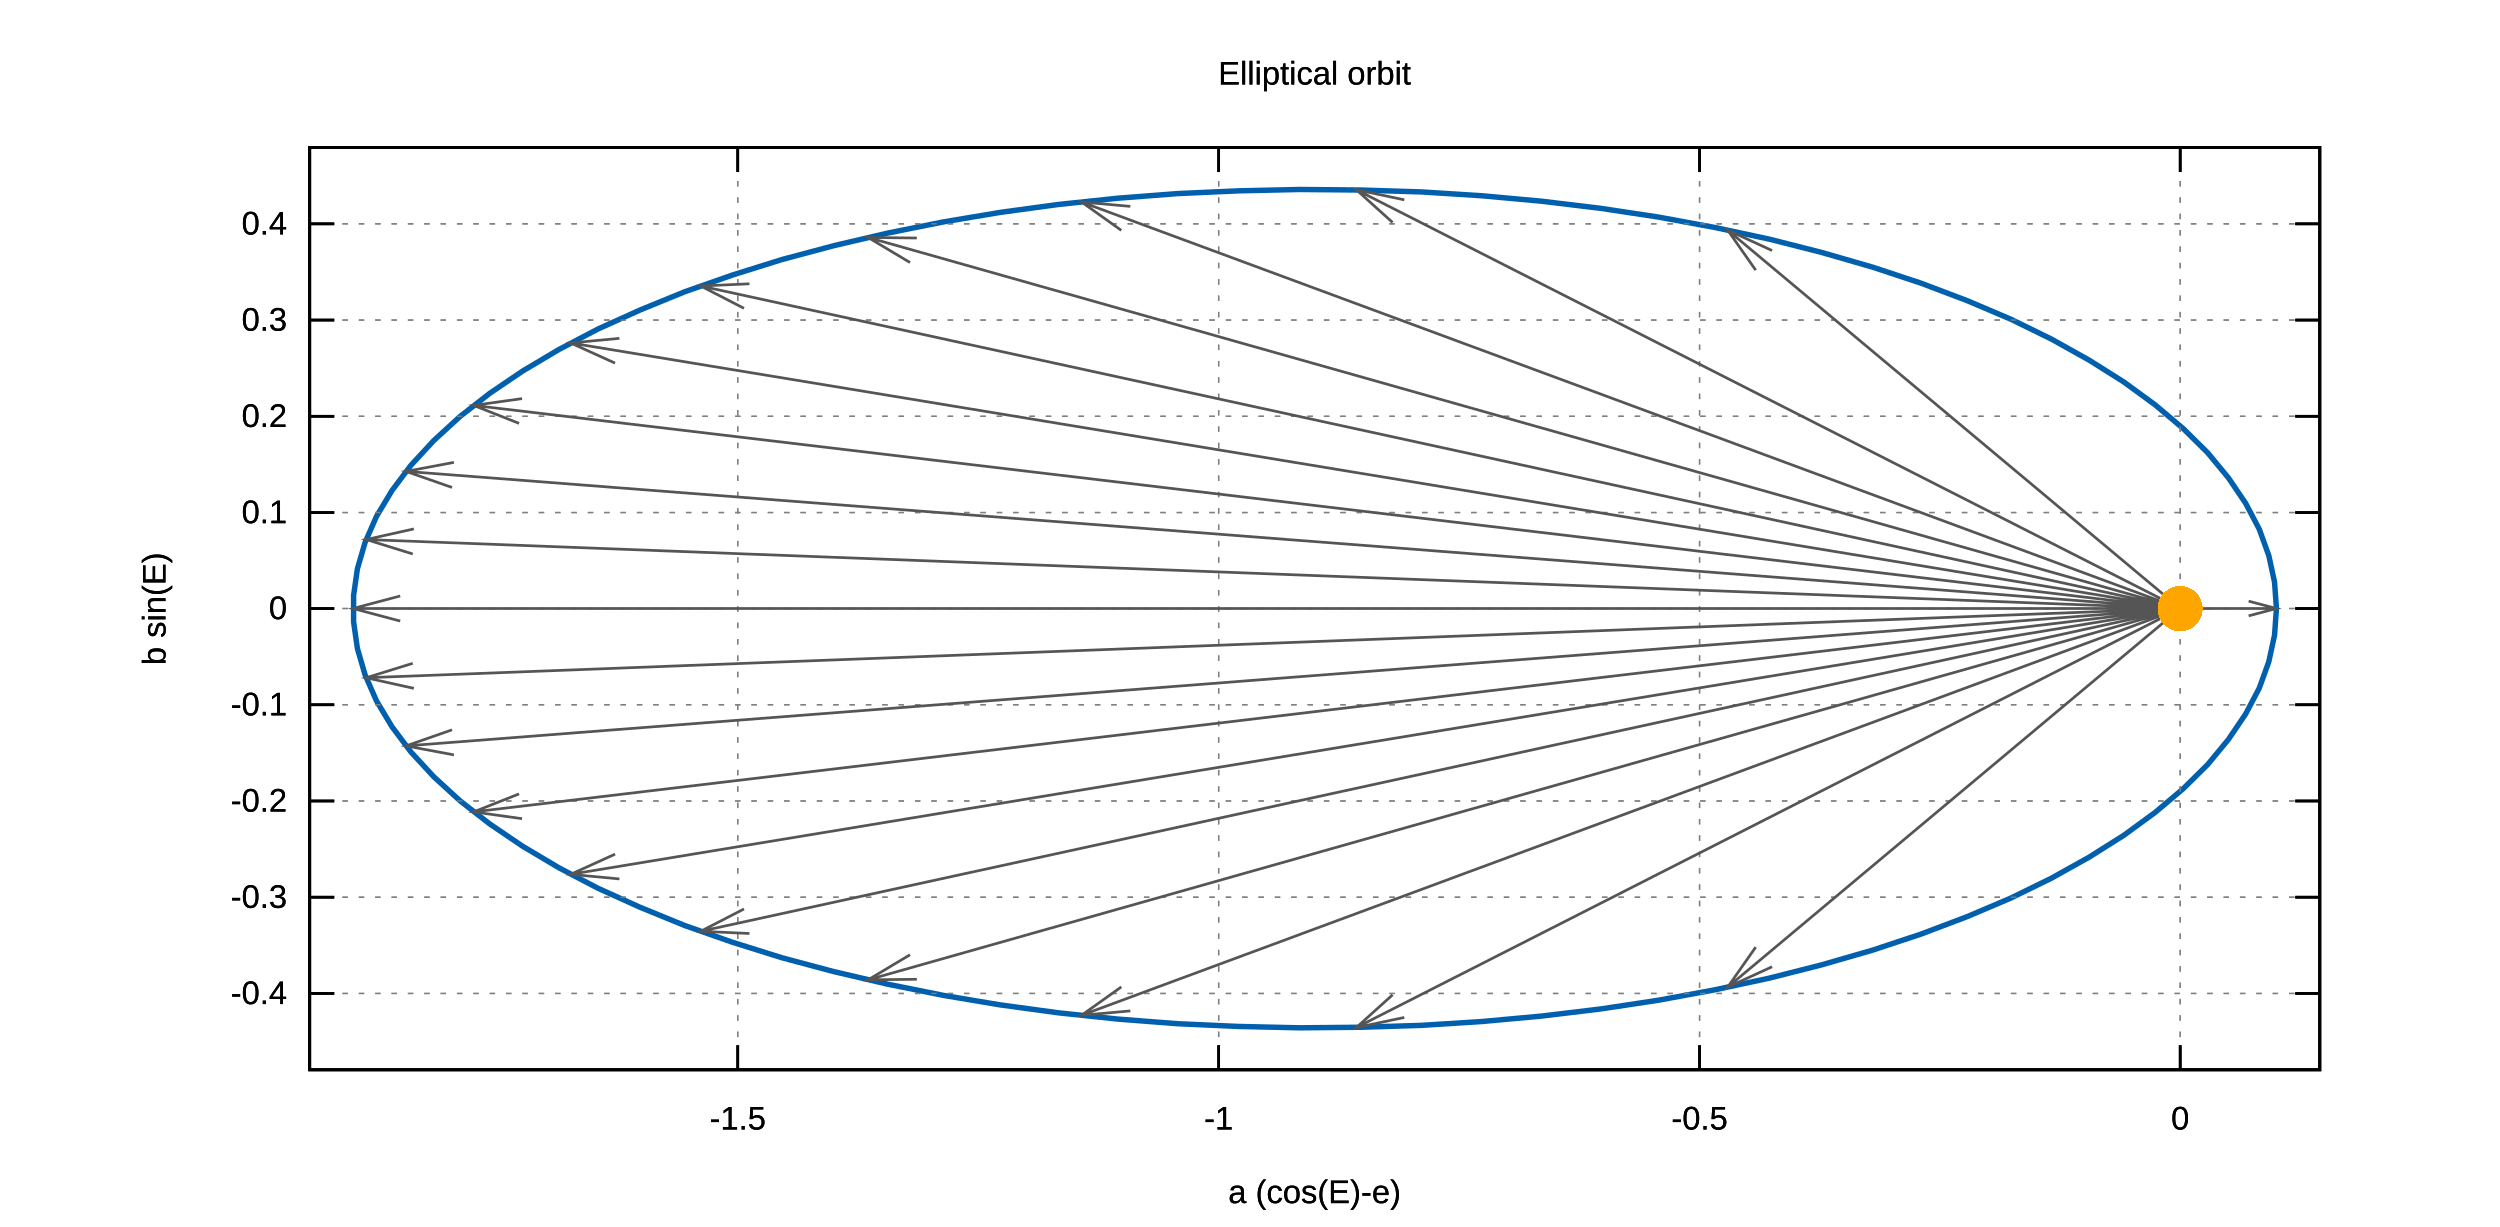
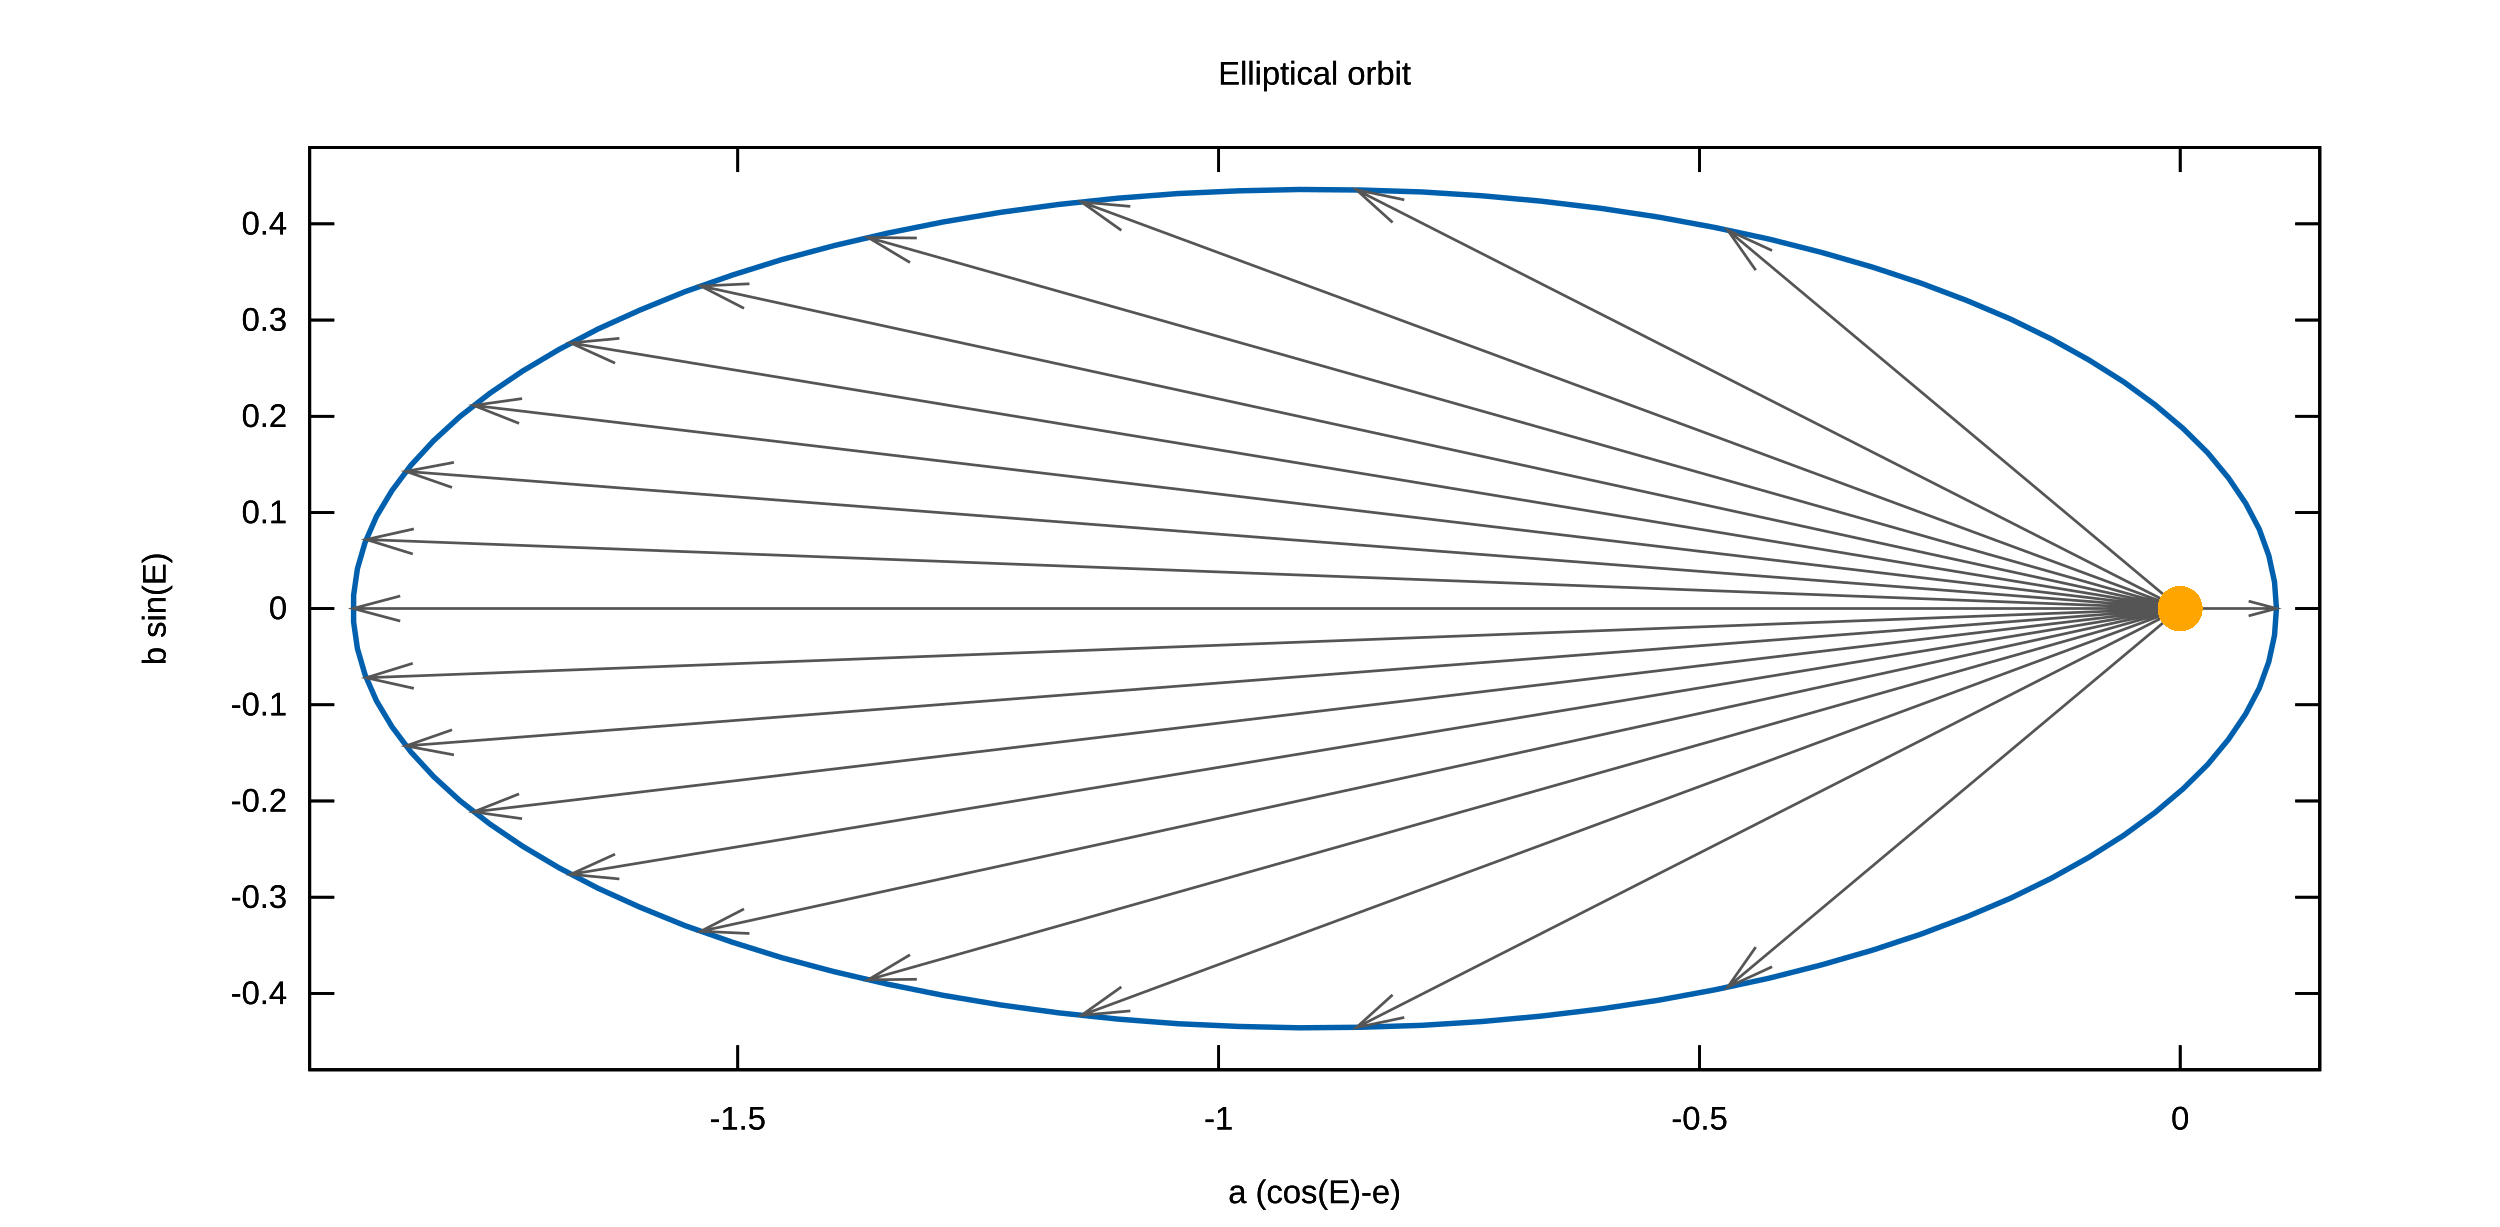
<svg xmlns="http://www.w3.org/2000/svg" xmlns:xlink="http://www.w3.org/1999/xlink" width="917" height="450" viewBox="0 0 917 450">
  <g id="gnuplot_canvas">
    <rect x="0" y="0" width="917" height="450" fill="none" />
    <defs>
      <circle id="gpDot" r="0.5" stroke-width="0.5" stroke="currentColor" />
      <path id="gpPt0" stroke-width="0.222" stroke="currentColor" d="M-1,0 h2 M0,-1 v2" />
      <path id="gpPt1" stroke-width="0.222" stroke="currentColor" d="M-1,-1 L1,1 M1,-1 L-1,1" />
      <path id="gpPt2" stroke-width="0.222" stroke="currentColor" d="M-1,0 L1,0 M0,-1 L0,1 M-1,-1 L1,1 M-1,1 L1,-1" />
      <rect id="gpPt3" stroke-width="0.222" stroke="currentColor" x="-1" y="-1" width="2" height="2" />
      <rect id="gpPt4" stroke-width="0.222" stroke="currentColor" fill="currentColor" x="-1" y="-1" width="2" height="2" />
      <circle id="gpPt5" stroke-width="0.222" stroke="currentColor" cx="0" cy="0" r="1" />
      <use xlink:href="#gpPt5" id="gpPt6" fill="currentColor" stroke="none" />
      <path id="gpPt7" stroke-width="0.222" stroke="currentColor" d="M0,-1.33 L-1.33,0.67 L1.33,0.67 z" />
      <use xlink:href="#gpPt7" id="gpPt8" fill="currentColor" stroke="none" />
      <use xlink:href="#gpPt7" id="gpPt9" stroke="currentColor" transform="rotate(180)" />
      <use xlink:href="#gpPt9" id="gpPt10" fill="currentColor" stroke="none" />
      <use xlink:href="#gpPt3" id="gpPt11" stroke="currentColor" transform="rotate(45)" />
      <use xlink:href="#gpPt11" id="gpPt12" fill="currentColor" stroke="none" />
      <path id="gpPt13" stroke-width="0.222" stroke="currentColor" d="M0,1.330 L1.265,0.411 L0.782,-1.067 L-0.782,-1.076 L-1.265,0.411 z" />
      <use xlink:href="#gpPt13" id="gpPt14" fill="currentColor" stroke="none" />
      <filter id="textbox" filterUnits="objectBoundingBox" x="0" y="0" height="1" width="1">
        <feFlood flood-color="white" flood-opacity="1" result="bgnd" />
        <feComposite in="SourceGraphic" in2="bgnd" operator="atop" />
      </filter>
      <filter id="greybox" filterUnits="objectBoundingBox" x="0" y="0" height="1" width="1">
        <feFlood flood-color="lightgrey" flood-opacity="1" result="grey" />
        <feComposite in="SourceGraphic" in2="grey" operator="atop" />
      </filter>
    </defs>
    <g fill="none" color="white" stroke="currentColor" stroke-width="1.00" stroke-linecap="butt" stroke-linejoin="miter">
</g>
    <g fill="none" color="black" stroke="currentColor" stroke-width="1.00" stroke-linecap="butt" stroke-linejoin="miter">
- </g>
-     <g fill="none" color="black" stroke="black" stroke-width="0.50" stroke-linecap="butt" stroke-linejoin="miter">
- </g>
-     <g fill="none" color="gray" stroke="currentColor" stroke-width="0.50" stroke-linecap="butt" stroke-linejoin="miter">
-       <path stroke="gray" stroke-dasharray="2,4" class="gridline" d="M113.6,364.4 L850.9,364.4  " />
-     </g>
-     <g fill="none" color="gray" stroke="gray" stroke-width="1.00" stroke-linecap="butt" stroke-linejoin="miter">
- </g>
-     <g fill="none" color="black" stroke="currentColor" stroke-width="1.00" stroke-linecap="butt" stroke-linejoin="miter">
      <path stroke="black" d="M113.6,364.4 L122.6,364.4 M850.9,364.4 L841.9,364.4  " />
      <g transform="translate(105.3,368.3)" stroke="none" fill="black" font-family="Arial" font-size="12.00" text-anchor="end">
        <text>
          <tspan font-family="Arial">-0.4</tspan>
        </text>
      </g>
    </g>
    <g fill="none" color="black" stroke="currentColor" stroke-width="1.00" stroke-linecap="butt" stroke-linejoin="miter">
- </g>
-     <g fill="none" color="black" stroke="black" stroke-width="0.50" stroke-linecap="butt" stroke-linejoin="miter">
- </g>
-     <g fill="none" color="gray" stroke="currentColor" stroke-width="0.50" stroke-linecap="butt" stroke-linejoin="miter">
-       <path stroke="gray" stroke-dasharray="2,4" class="gridline" d="M113.6,329.1 L850.9,329.1  " />
-     </g>
-     <g fill="none" color="gray" stroke="gray" stroke-width="1.00" stroke-linecap="butt" stroke-linejoin="miter">
- </g>
-     <g fill="none" color="black" stroke="currentColor" stroke-width="1.00" stroke-linecap="butt" stroke-linejoin="miter">
      <path stroke="black" d="M113.6,329.1 L122.6,329.1 M850.9,329.1 L841.9,329.1  " />
      <g transform="translate(105.3,333.0)" stroke="none" fill="black" font-family="Arial" font-size="12.00" text-anchor="end">
        <text>
          <tspan font-family="Arial">-0.3</tspan>
        </text>
      </g>
    </g>
    <g fill="none" color="black" stroke="currentColor" stroke-width="1.00" stroke-linecap="butt" stroke-linejoin="miter">
- </g>
-     <g fill="none" color="black" stroke="black" stroke-width="0.50" stroke-linecap="butt" stroke-linejoin="miter">
- </g>
-     <g fill="none" color="gray" stroke="currentColor" stroke-width="0.50" stroke-linecap="butt" stroke-linejoin="miter">
-       <path stroke="gray" stroke-dasharray="2,4" class="gridline" d="M113.6,293.8 L850.9,293.8  " />
-     </g>
-     <g fill="none" color="gray" stroke="gray" stroke-width="1.00" stroke-linecap="butt" stroke-linejoin="miter">
- </g>
-     <g fill="none" color="black" stroke="currentColor" stroke-width="1.00" stroke-linecap="butt" stroke-linejoin="miter">
      <path stroke="black" d="M113.6,293.8 L122.6,293.8 M850.9,293.8 L841.9,293.8  " />
      <g transform="translate(105.3,297.7)" stroke="none" fill="black" font-family="Arial" font-size="12.00" text-anchor="end">
        <text>
          <tspan font-family="Arial">-0.2</tspan>
        </text>
      </g>
    </g>
    <g fill="none" color="black" stroke="currentColor" stroke-width="1.00" stroke-linecap="butt" stroke-linejoin="miter">
- </g>
-     <g fill="none" color="black" stroke="black" stroke-width="0.50" stroke-linecap="butt" stroke-linejoin="miter">
- </g>
-     <g fill="none" color="gray" stroke="currentColor" stroke-width="0.50" stroke-linecap="butt" stroke-linejoin="miter">
-       <path stroke="gray" stroke-dasharray="2,4" class="gridline" d="M113.6,258.5 L850.9,258.5  " />
-     </g>
-     <g fill="none" color="gray" stroke="gray" stroke-width="1.00" stroke-linecap="butt" stroke-linejoin="miter">
- </g>
-     <g fill="none" color="black" stroke="currentColor" stroke-width="1.00" stroke-linecap="butt" stroke-linejoin="miter">
      <path stroke="black" d="M113.6,258.5 L122.6,258.5 M850.9,258.5 L841.9,258.5  " />
      <g transform="translate(105.3,262.4)" stroke="none" fill="black" font-family="Arial" font-size="12.00" text-anchor="end">
        <text>
          <tspan font-family="Arial">-0.1</tspan>
        </text>
      </g>
    </g>
    <g fill="none" color="black" stroke="currentColor" stroke-width="1.00" stroke-linecap="butt" stroke-linejoin="miter">
- </g>
-     <g fill="none" color="black" stroke="black" stroke-width="0.50" stroke-linecap="butt" stroke-linejoin="miter">
- </g>
-     <g fill="none" color="gray" stroke="currentColor" stroke-width="0.50" stroke-linecap="butt" stroke-linejoin="miter">
-       <path stroke="gray" stroke-dasharray="2,4" class="gridline" d="M113.6,223.2 L850.9,223.2  " />
-     </g>
-     <g fill="none" color="gray" stroke="gray" stroke-width="1.00" stroke-linecap="butt" stroke-linejoin="miter">
- </g>
-     <g fill="none" color="black" stroke="currentColor" stroke-width="1.00" stroke-linecap="butt" stroke-linejoin="miter">
      <path stroke="black" d="M113.6,223.2 L122.6,223.2 M850.9,223.2 L841.9,223.2  " />
      <g transform="translate(105.3,227.1)" stroke="none" fill="black" font-family="Arial" font-size="12.00" text-anchor="end">
        <text>
          <tspan font-family="Arial"> 0</tspan>
        </text>
      </g>
    </g>
    <g fill="none" color="black" stroke="currentColor" stroke-width="1.00" stroke-linecap="butt" stroke-linejoin="miter">
- </g>
-     <g fill="none" color="black" stroke="black" stroke-width="0.50" stroke-linecap="butt" stroke-linejoin="miter">
- </g>
-     <g fill="none" color="gray" stroke="currentColor" stroke-width="0.50" stroke-linecap="butt" stroke-linejoin="miter">
-       <path stroke="gray" stroke-dasharray="2,4" class="gridline" d="M113.6,188.0 L850.9,188.0  " />
-     </g>
-     <g fill="none" color="gray" stroke="gray" stroke-width="1.00" stroke-linecap="butt" stroke-linejoin="miter">
- </g>
-     <g fill="none" color="black" stroke="currentColor" stroke-width="1.00" stroke-linecap="butt" stroke-linejoin="miter">
      <path stroke="black" d="M113.6,188.0 L122.6,188.0 M850.9,188.0 L841.9,188.0  " />
      <g transform="translate(105.3,191.9)" stroke="none" fill="black" font-family="Arial" font-size="12.00" text-anchor="end">
        <text>
          <tspan font-family="Arial"> 0.1</tspan>
        </text>
      </g>
    </g>
    <g fill="none" color="black" stroke="currentColor" stroke-width="1.00" stroke-linecap="butt" stroke-linejoin="miter">
- </g>
-     <g fill="none" color="black" stroke="black" stroke-width="0.50" stroke-linecap="butt" stroke-linejoin="miter">
- </g>
-     <g fill="none" color="gray" stroke="currentColor" stroke-width="0.50" stroke-linecap="butt" stroke-linejoin="miter">
-       <path stroke="gray" stroke-dasharray="2,4" class="gridline" d="M113.6,152.7 L850.9,152.7  " />
-     </g>
-     <g fill="none" color="gray" stroke="gray" stroke-width="1.00" stroke-linecap="butt" stroke-linejoin="miter">
- </g>
-     <g fill="none" color="black" stroke="currentColor" stroke-width="1.00" stroke-linecap="butt" stroke-linejoin="miter">
      <path stroke="black" d="M113.6,152.7 L122.6,152.7 M850.9,152.7 L841.9,152.7  " />
      <g transform="translate(105.3,156.6)" stroke="none" fill="black" font-family="Arial" font-size="12.00" text-anchor="end">
        <text>
          <tspan font-family="Arial"> 0.2</tspan>
        </text>
      </g>
    </g>
    <g fill="none" color="black" stroke="currentColor" stroke-width="1.00" stroke-linecap="butt" stroke-linejoin="miter">
- </g>
-     <g fill="none" color="black" stroke="black" stroke-width="0.50" stroke-linecap="butt" stroke-linejoin="miter">
- </g>
-     <g fill="none" color="gray" stroke="currentColor" stroke-width="0.50" stroke-linecap="butt" stroke-linejoin="miter">
-       <path stroke="gray" stroke-dasharray="2,4" class="gridline" d="M113.6,117.4 L850.9,117.4  " />
-     </g>
-     <g fill="none" color="gray" stroke="gray" stroke-width="1.00" stroke-linecap="butt" stroke-linejoin="miter">
- </g>
-     <g fill="none" color="black" stroke="currentColor" stroke-width="1.00" stroke-linecap="butt" stroke-linejoin="miter">
      <path stroke="black" d="M113.6,117.4 L122.6,117.4 M850.9,117.4 L841.9,117.4  " />
      <g transform="translate(105.3,121.3)" stroke="none" fill="black" font-family="Arial" font-size="12.00" text-anchor="end">
        <text>
          <tspan font-family="Arial"> 0.3</tspan>
        </text>
      </g>
    </g>
    <g fill="none" color="black" stroke="currentColor" stroke-width="1.00" stroke-linecap="butt" stroke-linejoin="miter">
- </g>
-     <g fill="none" color="black" stroke="black" stroke-width="0.50" stroke-linecap="butt" stroke-linejoin="miter">
- </g>
-     <g fill="none" color="gray" stroke="currentColor" stroke-width="0.50" stroke-linecap="butt" stroke-linejoin="miter">
-       <path stroke="gray" stroke-dasharray="2,4" class="gridline" d="M113.6,82.1 L850.9,82.1  " />
-     </g>
-     <g fill="none" color="gray" stroke="gray" stroke-width="1.00" stroke-linecap="butt" stroke-linejoin="miter">
- </g>
-     <g fill="none" color="black" stroke="currentColor" stroke-width="1.00" stroke-linecap="butt" stroke-linejoin="miter">
      <path stroke="black" d="M113.6,82.1 L122.6,82.1 M850.9,82.1 L841.9,82.1  " />
      <g transform="translate(105.3,86.0)" stroke="none" fill="black" font-family="Arial" font-size="12.00" text-anchor="end">
        <text>
          <tspan font-family="Arial"> 0.4</tspan>
        </text>
      </g>
    </g>
    <g fill="none" color="black" stroke="currentColor" stroke-width="1.00" stroke-linecap="butt" stroke-linejoin="miter">
- </g>
-     <g fill="none" color="black" stroke="black" stroke-width="0.50" stroke-linecap="butt" stroke-linejoin="miter">
- </g>
-     <g fill="none" color="gray" stroke="currentColor" stroke-width="0.50" stroke-linecap="butt" stroke-linejoin="miter">
-       <path stroke="gray" stroke-dasharray="2,4" class="gridline" d="M270.6,392.4 L270.6,54.1  " />
-     </g>
-     <g fill="none" color="gray" stroke="gray" stroke-width="1.00" stroke-linecap="butt" stroke-linejoin="miter">
- </g>
-     <g fill="none" color="black" stroke="currentColor" stroke-width="1.00" stroke-linecap="butt" stroke-linejoin="miter">
      <path stroke="black" d="M270.6,392.4 L270.6,383.4 M270.6,54.1 L270.6,63.1  " />
      <g transform="translate(270.6,414.3)" stroke="none" fill="black" font-family="Arial" font-size="12.00" text-anchor="middle">
        <text>
          <tspan font-family="Arial">-1.5</tspan>
        </text>
      </g>
    </g>
    <g fill="none" color="black" stroke="currentColor" stroke-width="1.00" stroke-linecap="butt" stroke-linejoin="miter">
- </g>
-     <g fill="none" color="black" stroke="black" stroke-width="0.50" stroke-linecap="butt" stroke-linejoin="miter">
- </g>
-     <g fill="none" color="gray" stroke="currentColor" stroke-width="0.50" stroke-linecap="butt" stroke-linejoin="miter">
-       <path stroke="gray" stroke-dasharray="2,4" class="gridline" d="M447.0,392.4 L447.0,54.1  " />
-     </g>
-     <g fill="none" color="gray" stroke="gray" stroke-width="1.00" stroke-linecap="butt" stroke-linejoin="miter">
- </g>
-     <g fill="none" color="black" stroke="currentColor" stroke-width="1.00" stroke-linecap="butt" stroke-linejoin="miter">
      <path stroke="black" d="M447.0,392.4 L447.0,383.4 M447.0,54.1 L447.0,63.1  " />
      <g transform="translate(447.0,414.3)" stroke="none" fill="black" font-family="Arial" font-size="12.00" text-anchor="middle">
        <text>
          <tspan font-family="Arial">-1</tspan>
        </text>
      </g>
    </g>
    <g fill="none" color="black" stroke="currentColor" stroke-width="1.00" stroke-linecap="butt" stroke-linejoin="miter">
- </g>
-     <g fill="none" color="black" stroke="black" stroke-width="0.50" stroke-linecap="butt" stroke-linejoin="miter">
- </g>
-     <g fill="none" color="gray" stroke="currentColor" stroke-width="0.50" stroke-linecap="butt" stroke-linejoin="miter">
-       <path stroke="gray" stroke-dasharray="2,4" class="gridline" d="M623.4,392.4 L623.4,54.1  " />
-     </g>
-     <g fill="none" color="gray" stroke="gray" stroke-width="1.00" stroke-linecap="butt" stroke-linejoin="miter">
- </g>
-     <g fill="none" color="black" stroke="currentColor" stroke-width="1.00" stroke-linecap="butt" stroke-linejoin="miter">
      <path stroke="black" d="M623.4,392.4 L623.4,383.4 M623.4,54.1 L623.4,63.1  " />
      <g transform="translate(623.4,414.3)" stroke="none" fill="black" font-family="Arial" font-size="12.00" text-anchor="middle">
        <text>
          <tspan font-family="Arial">-0.5</tspan>
        </text>
      </g>
    </g>
    <g fill="none" color="black" stroke="currentColor" stroke-width="1.00" stroke-linecap="butt" stroke-linejoin="miter">
- </g>
-     <g fill="none" color="black" stroke="black" stroke-width="0.50" stroke-linecap="butt" stroke-linejoin="miter">
- </g>
-     <g fill="none" color="gray" stroke="currentColor" stroke-width="0.50" stroke-linecap="butt" stroke-linejoin="miter">
-       <path stroke="gray" stroke-dasharray="2,4" class="gridline" d="M799.7,392.4 L799.7,63.1 L799.7,54.1  " />
-     </g>
-     <g fill="none" color="gray" stroke="gray" stroke-width="1.00" stroke-linecap="butt" stroke-linejoin="miter">
- </g>
-     <g fill="none" color="black" stroke="currentColor" stroke-width="1.00" stroke-linecap="butt" stroke-linejoin="miter">
      <path stroke="black" d="M799.7,392.4 L799.7,383.4 M799.7,54.1 L799.7,63.1  " />
      <g transform="translate(799.7,414.3)" stroke="none" fill="black" font-family="Arial" font-size="12.00" text-anchor="middle">
        <text>
          <tspan font-family="Arial"> 0</tspan>
        </text>
      </g>
    </g>
    <g fill="none" color="black" stroke="currentColor" stroke-width="1.00" stroke-linecap="butt" stroke-linejoin="miter">
</g>
    <g fill="none" color="black" stroke="currentColor" stroke-width="1.00" stroke-linecap="butt" stroke-linejoin="miter">
      <path stroke="black" d="M113.6,54.1 L113.6,392.4 L850.9,392.4 L850.9,54.1 L113.6,54.1 Z  " />
    </g>
    <g fill="none" color="black" stroke="currentColor" stroke-width="1.00" stroke-linecap="butt" stroke-linejoin="miter">
      <g transform="translate(60.7,223.3) rotate(270)" stroke="none" fill="black" font-family="Arial" font-size="12.00" text-anchor="middle">
        <text>
          <tspan font-family="Arial">b sin(E)</tspan>
        </text>
      </g>
    </g>
    <g fill="none" color="black" stroke="currentColor" stroke-width="1.00" stroke-linecap="butt" stroke-linejoin="miter">
      <g transform="translate(482.2,441.3)" stroke="none" fill="black" font-family="Arial" font-size="12.00" text-anchor="middle">
        <text>
          <tspan font-family="Arial">a (cos(E)-e)</tspan>
        </text>
      </g>
    </g>
    <g fill="none" color="black" stroke="currentColor" stroke-width="1.00" stroke-linecap="butt" stroke-linejoin="miter">
      <g transform="translate(482.2,31.0)" stroke="none" fill="black" font-family="Arial" font-size="12.00" text-anchor="middle">
        <text>
          <tspan font-family="Arial">Elliptical orbit</tspan>
        </text>
      </g>
    </g>
    <g fill="none" color="black" stroke="currentColor" stroke-width="1.00" stroke-linecap="butt" stroke-linejoin="miter">
</g>
    <g id="gnuplot_plot_1a">
      <g fill="none" color="white" stroke="currentColor" stroke-width="2.00" stroke-linecap="butt" stroke-linejoin="miter">
</g>
      <g fill="none" color="black" stroke="currentColor" stroke-width="2.00" stroke-linecap="butt" stroke-linejoin="miter">
        <path stroke="rgb(  0,  96, 173)" d="M835.0,223.2 L834.3,213.5 L832.2,203.8 L828.7,194.1 L823.7,184.6 L817.4,175.3 L809.8,166.1 L800.8,157.2   L790.5,148.5 L779.0,140.1 L766.3,132.1 L752.5,124.4 L737.6,117.1 L721.6,110.3 L704.7,103.9 L686.9,98.0   L668.2,92.6 L648.9,87.7 L628.8,83.4 L608.2,79.6 L587.0,76.4 L565.4,73.8 L543.5,71.8 L521.4,70.4   L499.0,69.7 L476.7,69.5 L454.3,70.0 L432.0,71.0 L410.0,72.7 L388.2,75.0 L366.9,77.9 L346.0,81.4   L325.6,85.5 L305.9,90.1 L286.8,95.2 L268.6,100.9 L251.2,107.0 L234.8,113.7 L219.3,120.7 L205.0,128.2   L191.7,136.1 L179.6,144.3 L168.7,152.8 L159.1,161.6 L150.7,170.7 L143.8,179.9 L138.1,189.4 L133.9,199.0   L131.1,208.6 L129.7,218.4 L129.7,228.1 L131.1,237.9 L133.9,247.5 L138.1,257.1 L143.8,266.6 L150.7,275.8   L159.1,284.9 L168.7,293.7 L179.6,302.2 L191.7,310.4 L205.0,318.3 L219.3,325.8 L234.8,332.8 L251.2,339.5   L268.6,345.6 L286.8,351.3 L305.9,356.4 L325.6,361.0 L346.0,365.1 L366.9,368.6 L388.2,371.5 L410.0,373.8   L432.0,375.5 L454.3,376.5 L476.7,377.0 L499.0,376.8 L521.4,376.1 L543.5,374.7 L565.4,372.7 L587.0,370.1   L608.2,366.9 L628.8,363.1 L648.9,358.8 L668.2,353.9 L686.9,348.5 L704.7,342.6 L721.6,336.2 L737.6,329.4   L752.5,322.1 L766.3,314.4 L779.0,306.4 L790.5,298.0 L800.8,289.3 L809.8,280.4 L817.4,271.2 L823.7,261.9   L828.7,252.4 L832.2,242.7 L834.3,233.0 L835.0,223.2  " />
      </g>
    </g>
    <g fill="none" color="black" stroke="currentColor" stroke-width="2.00" stroke-linecap="butt" stroke-linejoin="miter">
</g>
    <g fill="none" color="black" stroke="black" stroke-width="1.00" stroke-linecap="butt" stroke-linejoin="miter">
</g>
    <g fill="none" color="black" stroke="currentColor" stroke-width="1.00" stroke-linecap="butt" stroke-linejoin="miter">
      <path stroke="black" d="M113.6,54.1 L113.6,392.4 L850.9,392.4 L850.9,54.1 L113.6,54.1 Z  " />
    </g>
    <g fill="none" color="black" stroke="currentColor" stroke-width="1.00" stroke-linecap="butt" stroke-linejoin="miter">
</g>
    <g fill="none" color="black" stroke="currentColor" stroke-width="1.00" stroke-linecap="butt" stroke-linejoin="miter">
- </g>
-     <g fill="none" color="black" stroke="black" stroke-width="0.50" stroke-linecap="butt" stroke-linejoin="miter">
- </g>
-     <g fill="none" color="gray" stroke="currentColor" stroke-width="0.50" stroke-linecap="butt" stroke-linejoin="miter">
-       <path stroke="gray" stroke-dasharray="2,4" class="gridline" d="M113.6,364.4 L850.9,364.4  " />
-     </g>
-     <g fill="none" color="gray" stroke="gray" stroke-width="1.00" stroke-linecap="butt" stroke-linejoin="miter">
- </g>
-     <g fill="none" color="black" stroke="currentColor" stroke-width="1.00" stroke-linecap="butt" stroke-linejoin="miter">
      <path stroke="black" d="M113.6,364.4 L122.6,364.4 M850.9,364.4 L841.9,364.4  " />
      <g transform="translate(105.3,368.3)" stroke="none" fill="black" font-family="Arial" font-size="12.00" text-anchor="end">
        <text>
          <tspan font-family="Arial">-0.4</tspan>
        </text>
      </g>
    </g>
    <g fill="none" color="black" stroke="currentColor" stroke-width="1.00" stroke-linecap="butt" stroke-linejoin="miter">
- </g>
-     <g fill="none" color="black" stroke="black" stroke-width="0.50" stroke-linecap="butt" stroke-linejoin="miter">
- </g>
-     <g fill="none" color="gray" stroke="currentColor" stroke-width="0.50" stroke-linecap="butt" stroke-linejoin="miter">
-       <path stroke="gray" stroke-dasharray="2,4" class="gridline" d="M113.6,329.1 L850.9,329.1  " />
-     </g>
-     <g fill="none" color="gray" stroke="gray" stroke-width="1.00" stroke-linecap="butt" stroke-linejoin="miter">
- </g>
-     <g fill="none" color="black" stroke="currentColor" stroke-width="1.00" stroke-linecap="butt" stroke-linejoin="miter">
      <path stroke="black" d="M113.6,329.1 L122.6,329.1 M850.9,329.1 L841.9,329.1  " />
      <g transform="translate(105.3,333.0)" stroke="none" fill="black" font-family="Arial" font-size="12.00" text-anchor="end">
        <text>
          <tspan font-family="Arial">-0.3</tspan>
        </text>
      </g>
    </g>
    <g fill="none" color="black" stroke="currentColor" stroke-width="1.00" stroke-linecap="butt" stroke-linejoin="miter">
- </g>
-     <g fill="none" color="black" stroke="black" stroke-width="0.50" stroke-linecap="butt" stroke-linejoin="miter">
- </g>
-     <g fill="none" color="gray" stroke="currentColor" stroke-width="0.50" stroke-linecap="butt" stroke-linejoin="miter">
-       <path stroke="gray" stroke-dasharray="2,4" class="gridline" d="M113.6,293.8 L850.9,293.8  " />
-     </g>
-     <g fill="none" color="gray" stroke="gray" stroke-width="1.00" stroke-linecap="butt" stroke-linejoin="miter">
- </g>
-     <g fill="none" color="black" stroke="currentColor" stroke-width="1.00" stroke-linecap="butt" stroke-linejoin="miter">
      <path stroke="black" d="M113.6,293.8 L122.6,293.8 M850.9,293.8 L841.9,293.8  " />
      <g transform="translate(105.3,297.7)" stroke="none" fill="black" font-family="Arial" font-size="12.00" text-anchor="end">
        <text>
          <tspan font-family="Arial">-0.2</tspan>
        </text>
      </g>
    </g>
    <g fill="none" color="black" stroke="currentColor" stroke-width="1.00" stroke-linecap="butt" stroke-linejoin="miter">
- </g>
-     <g fill="none" color="black" stroke="black" stroke-width="0.50" stroke-linecap="butt" stroke-linejoin="miter">
- </g>
-     <g fill="none" color="gray" stroke="currentColor" stroke-width="0.50" stroke-linecap="butt" stroke-linejoin="miter">
-       <path stroke="gray" stroke-dasharray="2,4" class="gridline" d="M113.6,258.5 L850.9,258.5  " />
-     </g>
-     <g fill="none" color="gray" stroke="gray" stroke-width="1.00" stroke-linecap="butt" stroke-linejoin="miter">
- </g>
-     <g fill="none" color="black" stroke="currentColor" stroke-width="1.00" stroke-linecap="butt" stroke-linejoin="miter">
      <path stroke="black" d="M113.6,258.5 L122.6,258.5 M850.9,258.5 L841.9,258.5  " />
      <g transform="translate(105.3,262.4)" stroke="none" fill="black" font-family="Arial" font-size="12.00" text-anchor="end">
        <text>
          <tspan font-family="Arial">-0.1</tspan>
        </text>
      </g>
    </g>
    <g fill="none" color="black" stroke="currentColor" stroke-width="1.00" stroke-linecap="butt" stroke-linejoin="miter">
- </g>
-     <g fill="none" color="black" stroke="black" stroke-width="0.50" stroke-linecap="butt" stroke-linejoin="miter">
- </g>
-     <g fill="none" color="gray" stroke="currentColor" stroke-width="0.50" stroke-linecap="butt" stroke-linejoin="miter">
-       <path stroke="gray" stroke-dasharray="2,4" class="gridline" d="M113.6,223.2 L850.9,223.2  " />
-     </g>
-     <g fill="none" color="gray" stroke="gray" stroke-width="1.00" stroke-linecap="butt" stroke-linejoin="miter">
- </g>
-     <g fill="none" color="black" stroke="currentColor" stroke-width="1.00" stroke-linecap="butt" stroke-linejoin="miter">
      <path stroke="black" d="M113.6,223.2 L122.6,223.2 M850.9,223.2 L841.9,223.2  " />
      <g transform="translate(105.3,227.1)" stroke="none" fill="black" font-family="Arial" font-size="12.00" text-anchor="end">
        <text>
          <tspan font-family="Arial"> 0</tspan>
        </text>
      </g>
    </g>
    <g fill="none" color="black" stroke="currentColor" stroke-width="1.00" stroke-linecap="butt" stroke-linejoin="miter">
- </g>
-     <g fill="none" color="black" stroke="black" stroke-width="0.50" stroke-linecap="butt" stroke-linejoin="miter">
- </g>
-     <g fill="none" color="gray" stroke="currentColor" stroke-width="0.50" stroke-linecap="butt" stroke-linejoin="miter">
-       <path stroke="gray" stroke-dasharray="2,4" class="gridline" d="M113.6,188.0 L850.9,188.0  " />
-     </g>
-     <g fill="none" color="gray" stroke="gray" stroke-width="1.00" stroke-linecap="butt" stroke-linejoin="miter">
- </g>
-     <g fill="none" color="black" stroke="currentColor" stroke-width="1.00" stroke-linecap="butt" stroke-linejoin="miter">
      <path stroke="black" d="M113.6,188.0 L122.6,188.0 M850.9,188.0 L841.9,188.0  " />
      <g transform="translate(105.3,191.9)" stroke="none" fill="black" font-family="Arial" font-size="12.00" text-anchor="end">
        <text>
          <tspan font-family="Arial"> 0.1</tspan>
        </text>
      </g>
    </g>
    <g fill="none" color="black" stroke="currentColor" stroke-width="1.00" stroke-linecap="butt" stroke-linejoin="miter">
- </g>
-     <g fill="none" color="black" stroke="black" stroke-width="0.50" stroke-linecap="butt" stroke-linejoin="miter">
- </g>
-     <g fill="none" color="gray" stroke="currentColor" stroke-width="0.50" stroke-linecap="butt" stroke-linejoin="miter">
-       <path stroke="gray" stroke-dasharray="2,4" class="gridline" d="M113.6,152.7 L850.9,152.7  " />
-     </g>
-     <g fill="none" color="gray" stroke="gray" stroke-width="1.00" stroke-linecap="butt" stroke-linejoin="miter">
- </g>
-     <g fill="none" color="black" stroke="currentColor" stroke-width="1.00" stroke-linecap="butt" stroke-linejoin="miter">
      <path stroke="black" d="M113.6,152.7 L122.6,152.7 M850.9,152.7 L841.9,152.7  " />
      <g transform="translate(105.3,156.6)" stroke="none" fill="black" font-family="Arial" font-size="12.00" text-anchor="end">
        <text>
          <tspan font-family="Arial"> 0.2</tspan>
        </text>
      </g>
    </g>
    <g fill="none" color="black" stroke="currentColor" stroke-width="1.00" stroke-linecap="butt" stroke-linejoin="miter">
- </g>
-     <g fill="none" color="black" stroke="black" stroke-width="0.50" stroke-linecap="butt" stroke-linejoin="miter">
- </g>
-     <g fill="none" color="gray" stroke="currentColor" stroke-width="0.50" stroke-linecap="butt" stroke-linejoin="miter">
-       <path stroke="gray" stroke-dasharray="2,4" class="gridline" d="M113.6,117.4 L850.9,117.4  " />
-     </g>
-     <g fill="none" color="gray" stroke="gray" stroke-width="1.00" stroke-linecap="butt" stroke-linejoin="miter">
- </g>
-     <g fill="none" color="black" stroke="currentColor" stroke-width="1.00" stroke-linecap="butt" stroke-linejoin="miter">
      <path stroke="black" d="M113.6,117.4 L122.6,117.4 M850.9,117.4 L841.9,117.4  " />
      <g transform="translate(105.3,121.3)" stroke="none" fill="black" font-family="Arial" font-size="12.00" text-anchor="end">
        <text>
          <tspan font-family="Arial"> 0.3</tspan>
        </text>
      </g>
    </g>
    <g fill="none" color="black" stroke="currentColor" stroke-width="1.00" stroke-linecap="butt" stroke-linejoin="miter">
- </g>
-     <g fill="none" color="black" stroke="black" stroke-width="0.50" stroke-linecap="butt" stroke-linejoin="miter">
- </g>
-     <g fill="none" color="gray" stroke="currentColor" stroke-width="0.50" stroke-linecap="butt" stroke-linejoin="miter">
-       <path stroke="gray" stroke-dasharray="2,4" class="gridline" d="M113.6,82.1 L850.9,82.1  " />
-     </g>
-     <g fill="none" color="gray" stroke="gray" stroke-width="1.00" stroke-linecap="butt" stroke-linejoin="miter">
- </g>
-     <g fill="none" color="black" stroke="currentColor" stroke-width="1.00" stroke-linecap="butt" stroke-linejoin="miter">
      <path stroke="black" d="M113.6,82.1 L122.6,82.1 M850.9,82.1 L841.9,82.1  " />
      <g transform="translate(105.3,86.0)" stroke="none" fill="black" font-family="Arial" font-size="12.00" text-anchor="end">
        <text>
          <tspan font-family="Arial"> 0.4</tspan>
        </text>
      </g>
    </g>
    <g fill="none" color="black" stroke="currentColor" stroke-width="1.00" stroke-linecap="butt" stroke-linejoin="miter">
- </g>
-     <g fill="none" color="black" stroke="black" stroke-width="0.50" stroke-linecap="butt" stroke-linejoin="miter">
- </g>
-     <g fill="none" color="gray" stroke="currentColor" stroke-width="0.50" stroke-linecap="butt" stroke-linejoin="miter">
-       <path stroke="gray" stroke-dasharray="2,4" class="gridline" d="M270.6,392.4 L270.6,54.1  " />
-     </g>
-     <g fill="none" color="gray" stroke="gray" stroke-width="1.00" stroke-linecap="butt" stroke-linejoin="miter">
- </g>
-     <g fill="none" color="black" stroke="currentColor" stroke-width="1.00" stroke-linecap="butt" stroke-linejoin="miter">
      <path stroke="black" d="M270.6,392.4 L270.6,383.4 M270.6,54.1 L270.6,63.1  " />
      <g transform="translate(270.6,414.3)" stroke="none" fill="black" font-family="Arial" font-size="12.00" text-anchor="middle">
        <text>
          <tspan font-family="Arial">-1.5</tspan>
        </text>
      </g>
    </g>
    <g fill="none" color="black" stroke="currentColor" stroke-width="1.00" stroke-linecap="butt" stroke-linejoin="miter">
- </g>
-     <g fill="none" color="black" stroke="black" stroke-width="0.50" stroke-linecap="butt" stroke-linejoin="miter">
- </g>
-     <g fill="none" color="gray" stroke="currentColor" stroke-width="0.50" stroke-linecap="butt" stroke-linejoin="miter">
-       <path stroke="gray" stroke-dasharray="2,4" class="gridline" d="M447.0,392.4 L447.0,54.1  " />
-     </g>
-     <g fill="none" color="gray" stroke="gray" stroke-width="1.00" stroke-linecap="butt" stroke-linejoin="miter">
- </g>
-     <g fill="none" color="black" stroke="currentColor" stroke-width="1.00" stroke-linecap="butt" stroke-linejoin="miter">
      <path stroke="black" d="M447.0,392.4 L447.0,383.4 M447.0,54.1 L447.0,63.1  " />
      <g transform="translate(447.0,414.3)" stroke="none" fill="black" font-family="Arial" font-size="12.00" text-anchor="middle">
        <text>
          <tspan font-family="Arial">-1</tspan>
        </text>
      </g>
    </g>
    <g fill="none" color="black" stroke="currentColor" stroke-width="1.00" stroke-linecap="butt" stroke-linejoin="miter">
- </g>
-     <g fill="none" color="black" stroke="black" stroke-width="0.50" stroke-linecap="butt" stroke-linejoin="miter">
- </g>
-     <g fill="none" color="gray" stroke="currentColor" stroke-width="0.50" stroke-linecap="butt" stroke-linejoin="miter">
-       <path stroke="gray" stroke-dasharray="2,4" class="gridline" d="M623.4,392.4 L623.4,54.1  " />
-     </g>
-     <g fill="none" color="gray" stroke="gray" stroke-width="1.00" stroke-linecap="butt" stroke-linejoin="miter">
- </g>
-     <g fill="none" color="black" stroke="currentColor" stroke-width="1.00" stroke-linecap="butt" stroke-linejoin="miter">
      <path stroke="black" d="M623.4,392.4 L623.4,383.4 M623.4,54.1 L623.4,63.1  " />
      <g transform="translate(623.4,414.3)" stroke="none" fill="black" font-family="Arial" font-size="12.00" text-anchor="middle">
        <text>
          <tspan font-family="Arial">-0.5</tspan>
        </text>
      </g>
    </g>
    <g fill="none" color="black" stroke="currentColor" stroke-width="1.00" stroke-linecap="butt" stroke-linejoin="miter">
- </g>
-     <g fill="none" color="black" stroke="black" stroke-width="0.50" stroke-linecap="butt" stroke-linejoin="miter">
- </g>
-     <g fill="none" color="gray" stroke="currentColor" stroke-width="0.50" stroke-linecap="butt" stroke-linejoin="miter">
-       <path stroke="gray" stroke-dasharray="2,4" class="gridline" d="M799.7,392.4 L799.7,63.1 L799.7,54.1  " />
-     </g>
-     <g fill="none" color="gray" stroke="gray" stroke-width="1.00" stroke-linecap="butt" stroke-linejoin="miter">
- </g>
-     <g fill="none" color="black" stroke="currentColor" stroke-width="1.00" stroke-linecap="butt" stroke-linejoin="miter">
      <path stroke="black" d="M799.7,392.4 L799.7,383.4 M799.7,54.1 L799.7,63.1  " />
      <g transform="translate(799.7,414.3)" stroke="none" fill="black" font-family="Arial" font-size="12.00" text-anchor="middle">
        <text>
          <tspan font-family="Arial"> 0</tspan>
        </text>
      </g>
    </g>
    <g fill="none" color="black" stroke="currentColor" stroke-width="1.00" stroke-linecap="butt" stroke-linejoin="miter">
</g>
    <g fill="none" color="black" stroke="currentColor" stroke-width="1.00" stroke-linecap="butt" stroke-linejoin="miter">
      <path stroke="black" d="M113.6,54.1 L113.6,392.4 L850.9,392.4 L850.9,54.1 L113.6,54.1 Z  " />
    </g>
    <g fill="none" color="black" stroke="currentColor" stroke-width="1.00" stroke-linecap="butt" stroke-linejoin="miter">
      <g transform="translate(60.7,223.3) rotate(270)" stroke="none" fill="black" font-family="Arial" font-size="12.00" text-anchor="middle">
        <text>
          <tspan font-family="Arial">b sin(E)</tspan>
        </text>
      </g>
    </g>
    <g fill="none" color="black" stroke="currentColor" stroke-width="1.00" stroke-linecap="butt" stroke-linejoin="miter">
      <g transform="translate(482.2,441.3)" stroke="none" fill="black" font-family="Arial" font-size="12.00" text-anchor="middle">
        <text>
          <tspan font-family="Arial">a (cos(E)-e)</tspan>
        </text>
      </g>
    </g>
    <g fill="none" color="black" stroke="currentColor" stroke-width="1.00" stroke-linecap="butt" stroke-linejoin="miter">
      <g transform="translate(482.2,31.0)" stroke="none" fill="black" font-family="Arial" font-size="12.00" text-anchor="middle">
        <text>
          <tspan font-family="Arial">Elliptical orbit</tspan>
        </text>
      </g>
    </g>
    <g fill="none" color="black" stroke="currentColor" stroke-width="1.00" stroke-linecap="butt" stroke-linejoin="miter">
</g>
    <g id="gnuplot_plot_1b">
      <g fill="none" color="black" stroke="currentColor" stroke-width="1.00" stroke-linecap="butt" stroke-linejoin="miter">
</g>
      <g fill="none" color="black" stroke="currentColor" stroke-width="1.00" stroke-linecap="butt" stroke-linejoin="miter">
        <path stroke="rgb( 85,  85,  85)" d="M824.8,225.9 L835.0,223.2 L824.8,220.5 M799.7,223.2 L835.0,223.2 M650.0,91.9 L633.7,84.4 L644.0,99.1   M799.7,223.2 L633.7,84.4 M515.1,73.3 L497.5,69.6 L510.8,81.6 M799.7,223.2 L497.5,69.6 M414.6,75.7   L396.7,74.1 L411.3,84.5 M799.7,223.2 L396.7,74.1 M336.3,87.3 L318.4,87.1 L333.8,96.3 M799.7,223.2   L318.4,87.1 M274.9,104.1 L257.0,104.9 L272.9,113.1 M799.7,223.2 L257.0,104.9 M227.2,124.1 L209.3,125.8   L225.6,133.2 M799.7,223.2 L209.3,125.8 M191.5,146.2 L173.7,148.7 L190.4,155.3 M799.7,223.2 L173.7,148.7   M166.5,169.6 L148.9,172.9 L165.8,178.8 M799.7,223.2 L148.9,172.9 M151.8,194.0 L134.3,197.9 L151.4,203.2   M799.7,223.2 L134.3,197.9 M146.8,218.6 L129.5,223.2 L146.8,227.8 M799.7,223.2 L129.5,223.2 M151.4,243.3   L134.3,248.6 L151.8,252.5 M799.7,223.2 L134.3,248.6 M165.8,267.7 L148.9,273.6 L166.5,276.9 M799.7,223.2   L148.9,273.6 M190.4,291.2 L173.7,297.8 L191.5,300.3 M799.7,223.2 L173.7,297.8 M225.6,313.3 L209.3,320.7   L227.2,322.4 M799.7,223.2 L209.3,320.7 M272.9,333.4 L257.0,341.6 L274.9,342.4 M799.7,223.2 L257.0,341.6   M333.8,350.2 L318.4,359.4 L336.3,359.2 M799.7,223.2 L318.4,359.4 M411.3,362.0 L396.7,372.4 L414.6,370.8   M799.7,223.2 L396.7,372.4 M510.8,364.9 L497.5,376.9 L515.1,373.2 M799.7,223.2 L497.5,376.9 M644.0,347.4   L633.7,362.1 L650.0,354.6 M799.7,223.2 L633.7,362.1  " />
      </g>
    </g>
    <g fill="none" color="white" stroke="rgb( 85,  85,  85)" stroke-width="2.00" stroke-linecap="butt" stroke-linejoin="miter">
</g>
    <g fill="none" color="black" stroke="currentColor" stroke-width="2.00" stroke-linecap="butt" stroke-linejoin="miter">
</g>
    <g fill="none" color="black" stroke="black" stroke-width="1.00" stroke-linecap="butt" stroke-linejoin="miter">
</g>
    <g fill="none" color="black" stroke="currentColor" stroke-width="1.00" stroke-linecap="butt" stroke-linejoin="miter">
      <path stroke="black" d="M113.6,54.1 L113.6,392.4 L850.9,392.4 L850.9,54.1 L113.6,54.1 Z  " />
    </g>
    <g fill="none" color="black" stroke="currentColor" stroke-width="1.00" stroke-linecap="butt" stroke-linejoin="miter">
      <g stroke="none" shape-rendering="crispEdges">
        <polygon fill="rgb(255, 165,   0)" points="808.0,223.2 807.9,222.8 807.9,222.4 807.8,222.0 807.8,221.5 807.7,221.1 807.5,220.7 807.4,220.3 807.2,219.9 807.0,219.5 806.8,219.1 806.6,218.7 806.4,218.4 806.1,218.0 805.8,217.7 805.5,217.4 805.2,217.1 804.9,216.8 804.5,216.5 804.2,216.3 803.8,216.1 803.4,215.9 803.0,215.7 802.6,215.5 802.2,215.4 801.8,215.2 801.4,215.1 800.9,215.1 800.5,215.0 800.1,215.0 799.7,214.9 799.2,215.0 798.8,215.0 798.4,215.1 797.9,215.1 797.5,215.2 797.1,215.4 796.7,215.5 796.3,215.7 795.9,215.9 795.5,216.1 795.1,216.3 794.8,216.5 794.4,216.8 794.1,217.1 793.8,217.4 793.5,217.7 793.2,218.0 792.9,218.4 792.7,218.7 792.5,219.1 792.3,219.5 792.1,219.9 791.9,220.3 791.8,220.7 791.6,221.1 791.5,221.5 791.5,222.0 791.4,222.4 791.4,222.8 791.4,223.2 791.4,223.7 791.4,224.1 791.5,224.5 791.5,225.0 791.6,225.4 791.8,225.8 791.9,226.2 792.1,226.6 792.3,227.0 792.5,227.4 792.7,227.8 792.9,228.1 793.2,228.5 793.5,228.8 793.8,229.1 794.1,229.4 794.4,229.7 794.8,230.0 795.1,230.2 795.5,230.4 795.9,230.6 796.3,230.8 796.7,231.0 797.1,231.1 797.5,231.3 797.9,231.4 798.4,231.4 798.8,231.5 799.2,231.5 799.7,231.5 800.1,231.5 800.5,231.5 800.9,231.4 801.4,231.4 801.8,231.3 802.2,231.1 802.6,231.0 803.0,230.8 803.4,230.6 803.8,230.4 804.2,230.2 804.5,230.0 804.9,229.7 805.2,229.4 805.5,229.1 805.8,228.8 806.1,228.5 806.4,228.1 806.6,227.8 806.8,227.4 807.0,227.0 807.2,226.6 807.4,226.2 807.5,225.8 807.7,225.4 807.8,225.0 807.8,224.5 807.9,224.1 807.9,223.7 " />
      </g>
    </g>
    <g fill="none" color="black" stroke="currentColor" stroke-width="1.00" stroke-linecap="butt" stroke-linejoin="miter">
</g>
  </g>
</svg>
